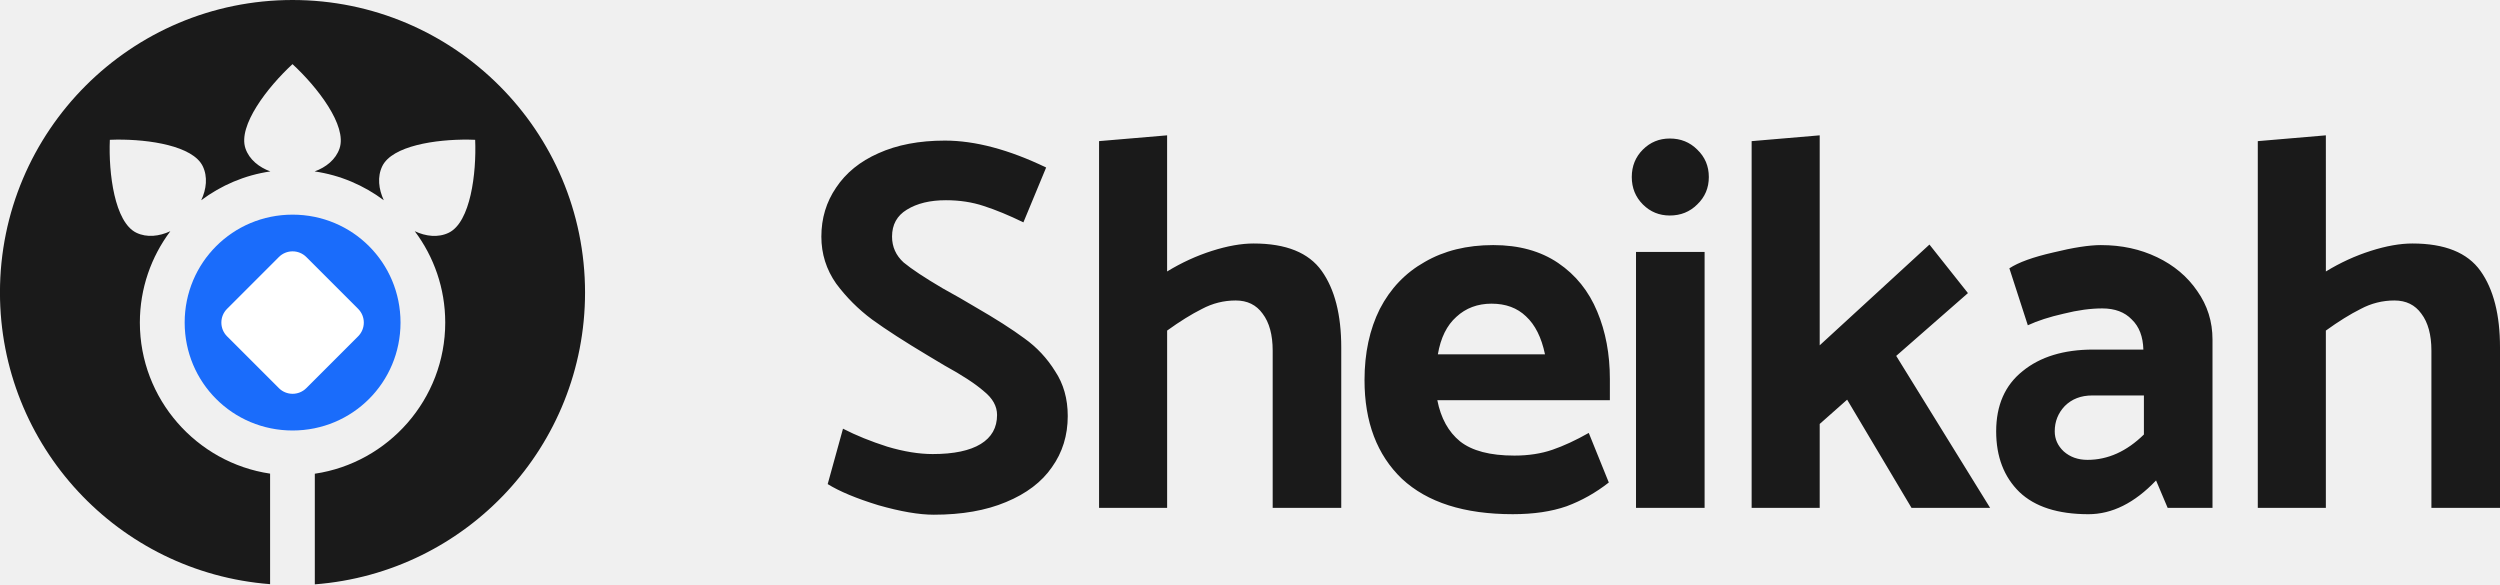
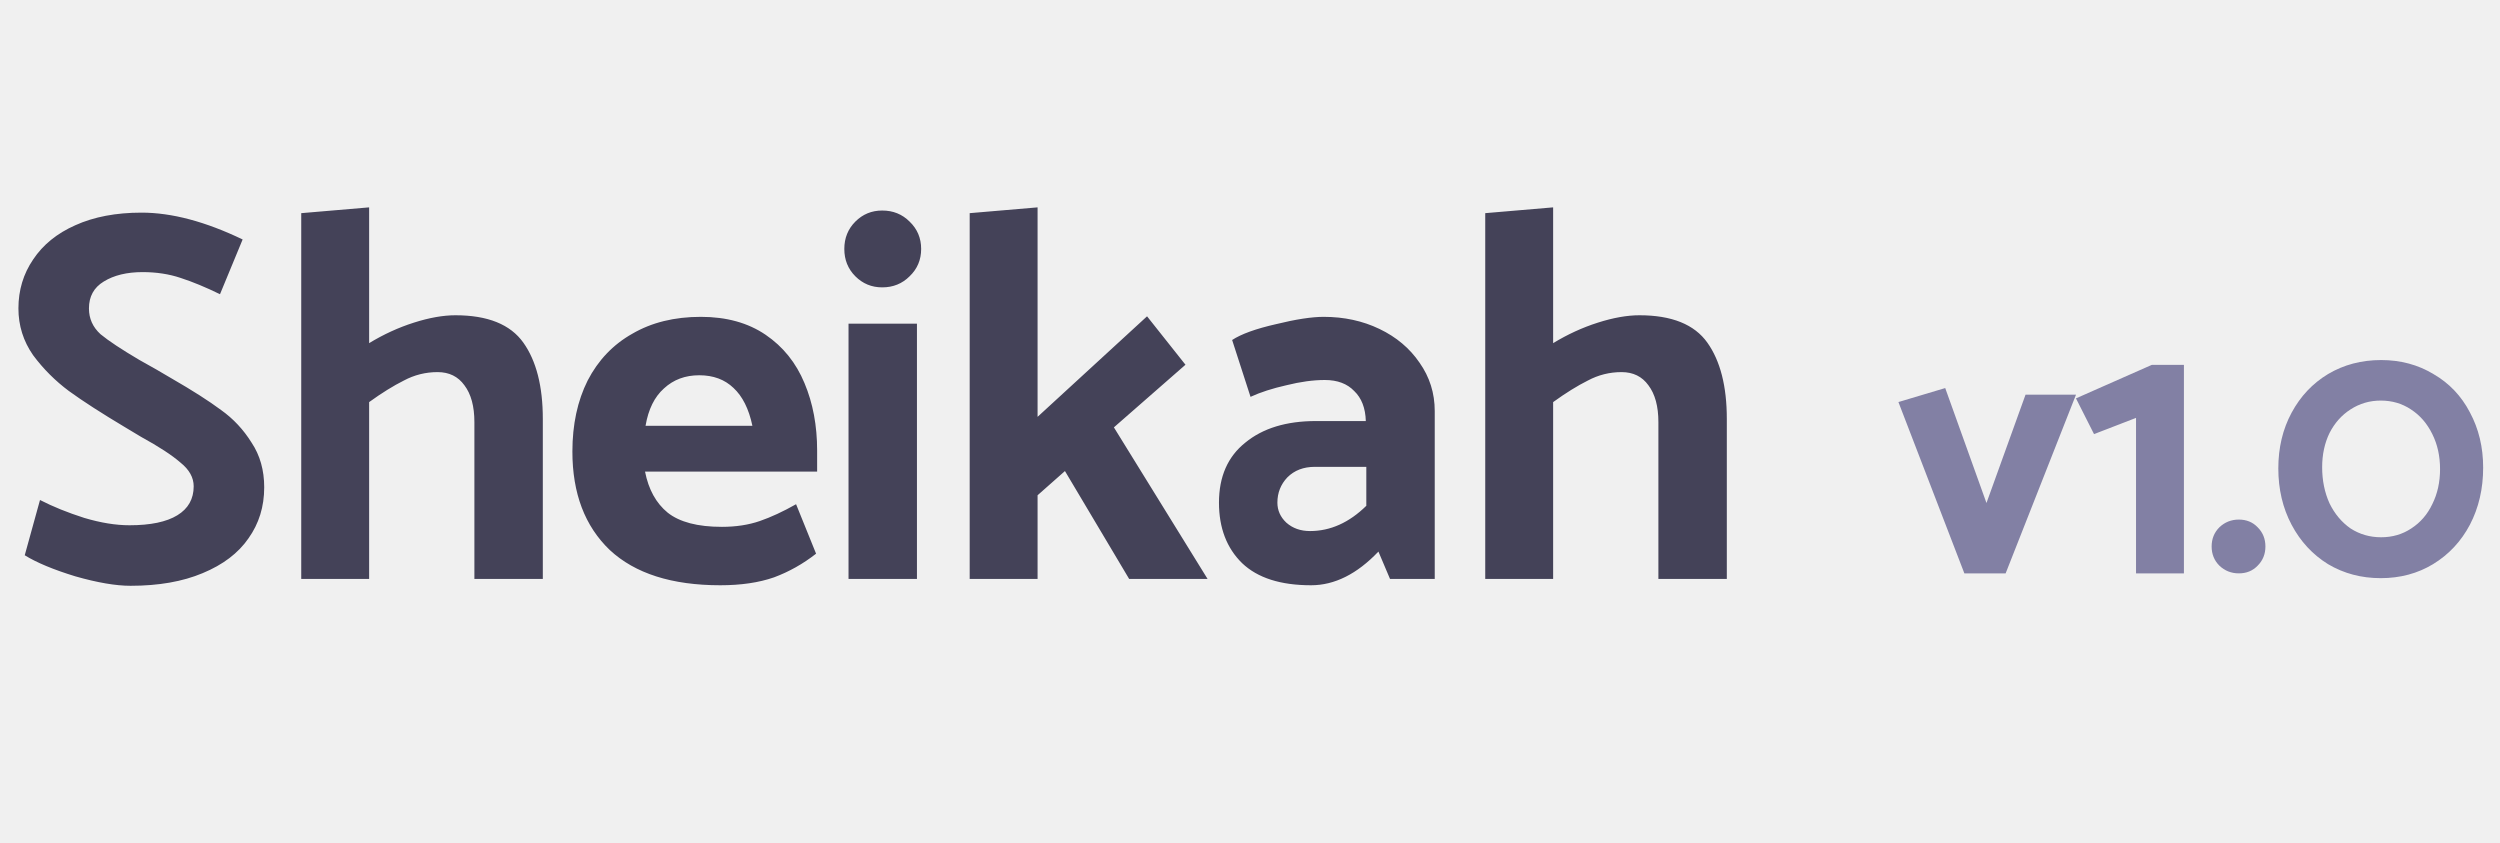
- <svg xmlns="http://www.w3.org/2000/svg" width="34.09mm" height="7.968mm" viewBox="0 0 34.09 7.968" version="1.1" id="svg9684">
-   <defs id="defs9678" />
-   <g id="layer1" transform="translate(-39.15817,-85.12927)">
-     <g id="g4349" transform="matrix(1.267601,0,0,1.267601,32.15534,63.20992)" style="display:inline;stroke-width:0.789">
-       <path style="font-style:normal;font-variant:normal;font-weight:600;font-stretch:normal;font-size:5.676px;line-height:1;font-family:'Titillium Web';-inkscape-font-specification:'Titillium Web Semi-Bold';text-align:end;letter-spacing:-0.176px;word-spacing:0px;text-anchor:end;fill:#1a1a1a;fill-opacity:1;stroke:none;stroke-width:0.603" d="M 60.15,6.975 56.643,7.273 V 26.174 h 3.508 v -9.137 c 0.653,-0.471 1.251,-0.843 1.795,-1.115 0.544,-0.29 1.124,-0.436 1.74,-0.436 0.598,0 1.06,0.226 1.387,0.68 0.344,0.453 0.518,1.089 0.518,1.904 v 8.104 H 69.125 V 17.906 c 0,-1.686 -0.337,-3.001 -1.008,-3.943 -0.671,-0.943 -1.84,-1.414 -3.508,-1.414 -0.635,0 -1.351,0.127 -2.148,0.381 -0.798,0.254 -1.567,0.607 -2.311,1.061 z m 33.633,0 -3.508,0.299 V 26.174 h 3.508 v -4.324 l 1.414,-1.252 3.318,5.576 h 4.051 l -4.84,-7.832 3.697,-3.236 -1.984,-2.502 -5.656,5.193 z m 26.086,0 -3.508,0.299 V 26.174 h 3.508 v -9.137 c 0.653,-0.471 1.251,-0.843 1.795,-1.115 0.544,-0.29 1.124,-0.436 1.74,-0.436 0.598,0 1.06,0.226 1.387,0.68 0.344,0.453 0.518,1.089 0.518,1.904 v 8.104 h 3.535 V 17.906 c 0,-1.686 -0.335,-3.001 -1.006,-3.943 -0.671,-0.943 -1.84,-1.414 -3.508,-1.414 -0.635,0 -1.351,0.127 -2.148,0.381 -0.798,0.254 -1.569,0.607 -2.312,1.061 z M 86.057,7.139 c -0.544,0 -1.006,0.19 -1.387,0.57 -0.381,0.381 -0.572,0.852 -0.572,1.414 0,0.562 0.192,1.033 0.572,1.414 0.381,0.381 0.843,0.57 1.387,0.57 0.562,0 1.033,-0.19 1.414,-0.57 0.399,-0.381 0.598,-0.852 0.598,-1.414 0,-0.562 -0.199,-1.033 -0.598,-1.414 C 87.09,7.328 86.619,7.139 86.057,7.139 Z M 48.695,7.246 c -1.323,0 -2.465,0.219 -3.426,0.654 -0.943,0.417 -1.668,1.004 -2.176,1.766 -0.508,0.743 -0.762,1.587 -0.762,2.529 0,0.888 0.254,1.695 0.762,2.42 0.526,0.707 1.143,1.324 1.85,1.85 0.725,0.526 1.694,1.152 2.908,1.877 l 0.816,0.488 c 0.925,0.508 1.604,0.953 2.039,1.334 0.453,0.363 0.68,0.769 0.68,1.223 0,0.653 -0.28,1.152 -0.842,1.496 -0.562,0.344 -1.387,0.518 -2.475,0.518 -0.707,0 -1.488,-0.127 -2.34,-0.381 -0.852,-0.272 -1.612,-0.581 -2.283,-0.926 l -0.789,2.855 c 0.616,0.381 1.487,0.743 2.611,1.088 1.142,0.326 2.094,0.49 2.855,0.49 1.45,0 2.691,-0.217 3.725,-0.652 1.051,-0.435 1.84,-1.034 2.365,-1.795 0.544,-0.761 0.816,-1.642 0.816,-2.639 0,-0.888 -0.217,-1.658 -0.652,-2.311 -0.417,-0.671 -0.944,-1.234 -1.578,-1.688 -0.635,-0.471 -1.485,-1.014 -2.555,-1.631 l -0.789,-0.463 -0.871,-0.488 c -0.925,-0.544 -1.595,-0.988 -2.012,-1.332 -0.399,-0.363 -0.598,-0.808 -0.598,-1.334 0,-0.616 0.254,-1.079 0.762,-1.387 0.526,-0.326 1.196,-0.488 2.012,-0.488 0.707,0 1.359,0.099 1.957,0.299 0.616,0.199 1.296,0.479 2.039,0.842 L 53.916,8.633 C 51.994,7.708 50.254,7.246 48.695,7.246 Z m 28.264,5.385 c -1.36,0 -2.538,0.291 -3.535,0.871 -0.997,0.562 -1.767,1.368 -2.311,2.42 -0.526,1.051 -0.789,2.274 -0.789,3.67 0,2.157 0.643,3.853 1.93,5.086 1.305,1.215 3.209,1.822 5.711,1.822 1.07,0 1.994,-0.136 2.773,-0.408 0.78,-0.29 1.505,-0.699 2.176,-1.225 L 81.881,22.312 c -0.671,0.381 -1.297,0.67 -1.877,0.869 -0.58,0.199 -1.232,0.299 -1.957,0.299 -1.251,0 -2.184,-0.245 -2.801,-0.734 C 74.648,22.257 74.257,21.55 74.076,20.625 h 8.893 v -1.088 c 0,-1.287 -0.217,-2.447 -0.652,-3.48 -0.435,-1.051 -1.105,-1.886 -2.012,-2.502 -0.906,-0.616 -2.022,-0.924 -3.346,-0.924 z m 31.332,0 c -0.616,0 -1.441,0.127 -2.475,0.381 -1.033,0.236 -1.786,0.508 -2.258,0.816 l 0.951,2.936 c 0.508,-0.236 1.124,-0.434 1.85,-0.598 0.725,-0.181 1.386,-0.271 1.984,-0.271 0.653,0 1.161,0.19 1.523,0.57 0.381,0.363 0.58,0.88 0.598,1.551 h -2.582 c -1.523,0 -2.738,0.372 -3.645,1.115 -0.906,0.725 -1.359,1.758 -1.359,3.1 0,1.305 0.4,2.347 1.197,3.127 0.798,0.761 1.983,1.143 3.561,1.143 1.215,0 2.377,-0.58 3.482,-1.74 l 0.598,1.414 h 2.311 v -8.676 c 0,-0.925 -0.261,-1.759 -0.787,-2.502 -0.508,-0.743 -1.198,-1.323 -2.068,-1.74 -0.87,-0.417 -1.829,-0.625 -2.881,-0.625 z m -23.975,0.354 v 13.189 h 3.535 V 12.984 Z m -7.439,2.666 c 0.725,0 1.314,0.217 1.768,0.652 0.471,0.435 0.799,1.087 0.98,1.957 h -5.521 c 0.145,-0.852 0.464,-1.495 0.953,-1.93 0.489,-0.453 1.095,-0.68 1.82,-0.68 z m 30.951,4.73 h 2.664 v 2.012 c -0.888,0.87 -1.857,1.307 -2.908,1.307 -0.489,0 -0.898,-0.145 -1.225,-0.436 -0.308,-0.29 -0.463,-0.634 -0.463,-1.033 0,-0.508 0.173,-0.942 0.518,-1.305 0.363,-0.363 0.834,-0.545 1.414,-0.545 z" transform="matrix(0.2087277,0,0,0.2087277,5.524473,17.29199)" id="text819" />
-       <g id="g3837" style="stroke-width:0.789">
-         <path style="fill:#1a1a1a;fill-opacity:1;stroke:none;stroke-width:0.51;stroke-linecap:round;stroke-linejoin:round;stroke-miterlimit:4;stroke-dasharray:none;stroke-opacity:1" d="m 8.672,17.292 a 3.148,3.148 0 0 0 -3.148,3.148 3.148,3.148 0 0 0 2.906,3.136 V 22.387 C 7.64,22.27 7.029,21.585 7.029,20.762 c -2e-7,-0.368 0.122,-0.708 0.328,-0.983 -0.118,0.055 -0.252,0.072 -0.367,0.016 C 6.758,19.681 6.691,19.159 6.706,18.796 c 0.023,-9.32e-4 0.046,-0.002 0.07,-0.002 0.357,-0.004 0.823,0.068 0.929,0.285 0.056,0.114 0.04,0.249 -0.016,0.367 0.214,-0.16 0.468,-0.27 0.744,-0.31 -0.121,-0.044 -0.227,-0.127 -0.268,-0.247 -0.084,-0.245 0.239,-0.661 0.506,-0.907 0.267,0.246 0.59,0.662 0.506,0.907 -0.041,0.12 -0.146,0.203 -0.268,0.247 0.276,0.04 0.53,0.15 0.744,0.31 -0.055,-0.118 -0.072,-0.252 -0.016,-0.367 0.107,-0.218 0.572,-0.289 0.929,-0.285 0.024,2.57e-4 0.047,9e-4 0.07,0.002 0.015,0.363 -0.051,0.885 -0.283,0.999 -0.114,0.056 -0.249,0.04 -0.367,-0.016 0.206,0.274 0.328,0.615 0.328,0.983 0,0.823 -0.611,1.509 -1.403,1.626 v 1.19 a 3.148,3.148 0 0 0 2.907,-3.138 3.148,3.148 0 0 0 -3.148,-3.148 z" id="path3830" />
-         <path style="fill:#1a6cfb;fill-opacity:1;stroke:none;stroke-width:0.51;stroke-linecap:round;stroke-linejoin:round;stroke-miterlimit:4;stroke-dasharray:none;stroke-opacity:1" d="m 8.672,19.601 c -0.644,0 -1.161,0.517 -1.161,1.161 2e-7,0.644 0.517,1.161 1.161,1.161 0.644,0 1.161,-0.517 1.161,-1.161 0,-0.644 -0.517,-1.161 -1.161,-1.161 z" id="path3828" />
-         <rect style="opacity:1;fill:#ffffff;fill-opacity:1;stroke:none;stroke-width:0.209;stroke-linecap:round;stroke-linejoin:miter;stroke-miterlimit:4;stroke-dasharray:0.209, 0.209;stroke-dashoffset:0;stroke-opacity:1;paint-order:markers fill stroke" id="rect3832" width="1.206" height="1.206" x="20.21" y="7.946" transform="rotate(45)" ry="0.209" rx="0.209" />
-       </g>
-     </g>
-   </g>
+ <svg xmlns="http://www.w3.org/2000/svg" width="95" height="32" viewBox="0 0 95 32" fill="none">
+   <path d="M0.94 21.1C1.393 21.38 2.033 21.647 2.86 21.9C3.7 22.14 4.4 22.26 4.96 22.26C6.027 22.26 6.94 22.1 7.7 21.78C8.473 21.46 9.053 21.02 9.44 20.46C9.84 19.9 10.04 19.253 10.04 18.52C10.04 17.867 9.88 17.3 9.56 16.82C9.253 16.327 8.867 15.913 8.4 15.58C7.933 15.233 7.307 14.833 6.52 14.38L5.94 14.04L5.3 13.68C4.62 13.28 4.127 12.953 3.82 12.7C3.527 12.433 3.38 12.107 3.38 11.72C3.38 11.267 3.567 10.927 3.94 10.7C4.327 10.46 4.82 10.34 5.42 10.34C5.94 10.34 6.42 10.413 6.86 10.56C7.313 10.707 7.813 10.913 8.36 11.18L9.22 9.1C7.807 8.42 6.527 8.08 5.38 8.08C4.407 8.08 3.567 8.24 2.86 8.56C2.167 8.867 1.633 9.3 1.26 9.86C0.887 10.407 0.7 11.027 0.7 11.72C0.7 12.373 0.887 12.967 1.26 13.5C1.647 14.02 2.1 14.473 2.62 14.86C3.153 15.247 3.867 15.707 4.76 16.24L5.36 16.6C6.04 16.973 6.54 17.3 6.86 17.58C7.193 17.847 7.36 18.147 7.36 18.48C7.36 18.96 7.153 19.327 6.74 19.58C6.327 19.833 5.72 19.96 4.92 19.96C4.4 19.96 3.827 19.867 3.2 19.68C2.573 19.48 2.013 19.253 1.52 19L0.94 21.1ZM17.307 11.98C18.534 11.98 19.393 12.327 19.887 13.02C20.38 13.713 20.627 14.68 20.627 15.92V22H18.027V16.04C18.027 15.44 17.9 14.973 17.647 14.64C17.407 14.307 17.067 14.14 16.627 14.14C16.174 14.14 15.747 14.247 15.347 14.46C14.947 14.66 14.507 14.933 14.027 15.28V22H11.447V8.1L14.027 7.88V13.04C14.573 12.707 15.14 12.447 15.727 12.26C16.314 12.073 16.84 11.98 17.307 11.98ZM31.051 17.12C31.051 16.173 30.891 15.32 30.571 14.56C30.251 13.787 29.757 13.173 29.091 12.72C28.424 12.267 27.604 12.04 26.631 12.04C25.631 12.04 24.764 12.253 24.031 12.68C23.297 13.093 22.731 13.687 22.331 14.46C21.944 15.233 21.751 16.133 21.751 17.16C21.751 18.747 22.224 19.993 23.171 20.9C24.131 21.793 25.531 22.24 27.371 22.24C28.157 22.24 28.837 22.14 29.411 21.94C29.984 21.727 30.517 21.427 31.011 21.04L30.251 19.16C29.757 19.44 29.297 19.653 28.871 19.8C28.444 19.947 27.964 20.02 27.431 20.02C26.511 20.02 25.824 19.84 25.371 19.48C24.931 19.12 24.644 18.6 24.511 17.92H31.051V17.12ZM24.531 16.18C24.637 15.553 24.871 15.08 25.231 14.76C25.591 14.427 26.037 14.26 26.571 14.26C27.104 14.26 27.537 14.42 27.871 14.74C28.217 15.06 28.457 15.54 28.591 16.18H24.531ZM33.524 10.92C33.937 10.92 34.284 10.78 34.564 10.5C34.857 10.22 35.004 9.873 35.004 9.46C35.004 9.047 34.857 8.7 34.564 8.42C34.284 8.14 33.937 8 33.524 8C33.124 8 32.784 8.14 32.504 8.42C32.224 8.7 32.084 9.047 32.084 9.46C32.084 9.873 32.224 10.22 32.504 10.5C32.784 10.78 33.124 10.92 33.524 10.92ZM34.844 22V12.3H32.244V22H34.844ZM39.428 22V18.82L40.468 17.9L42.908 22H45.888L42.328 16.24L45.048 13.86L43.588 12.02L39.428 15.84V7.88L36.848 8.1V22H39.428ZM47.52 15.08C47.894 14.907 48.347 14.76 48.88 14.64C49.414 14.507 49.901 14.44 50.34 14.44C50.821 14.44 51.194 14.58 51.461 14.86C51.74 15.127 51.887 15.507 51.901 16H50.001C48.88 16 47.987 16.273 47.321 16.82C46.654 17.353 46.321 18.113 46.321 19.1C46.321 20.06 46.614 20.827 47.2 21.4C47.787 21.96 48.66 22.24 49.821 22.24C50.714 22.24 51.567 21.813 52.38 20.96L52.821 22H54.52V15.62C54.52 14.94 54.327 14.327 53.941 13.78C53.567 13.233 53.06 12.807 52.42 12.5C51.781 12.193 51.074 12.04 50.3 12.04C49.847 12.04 49.24 12.133 48.48 12.32C47.721 12.493 47.167 12.693 46.821 12.92L47.52 15.08ZM48.541 19.1C48.541 18.727 48.667 18.407 48.92 18.14C49.187 17.873 49.534 17.74 49.961 17.74H51.92V19.22C51.267 19.86 50.554 20.18 49.781 20.18C49.42 20.18 49.12 20.073 48.88 19.86C48.654 19.647 48.541 19.393 48.541 19.1ZM62.299 11.98C63.526 11.98 64.386 12.327 64.879 13.02C65.372 13.713 65.619 14.68 65.619 15.92V22H63.019V16.04C63.019 15.44 62.892 14.973 62.639 14.64C62.399 14.307 62.059 14.14 61.619 14.14C61.166 14.14 60.739 14.247 60.339 14.46C59.939 14.66 59.499 14.933 59.019 15.28V22H56.439V8.1L59.019 7.88V13.04C59.566 12.707 60.132 12.447 60.719 12.26C61.306 12.073 61.832 11.98 62.299 11.98Z" fill="#444258" />
+   <path d="M76.214 21.788L78.888 14.998H76.97L75.486 19.114L73.918 14.746L72.14 15.278L74.646 21.788H76.214ZM82.989 21.788V13.864H81.771L78.887 15.138L79.573 16.496L81.169 15.88V21.788H82.989ZM85.078 21.788C85.367 21.788 85.605 21.69 85.792 21.494C85.988 21.298 86.086 21.055 86.086 20.766C86.086 20.477 85.988 20.234 85.792 20.038C85.605 19.842 85.367 19.744 85.078 19.744C84.788 19.744 84.541 19.842 84.336 20.038C84.14 20.234 84.042 20.477 84.042 20.766C84.042 21.055 84.14 21.298 84.336 21.494C84.541 21.69 84.788 21.788 85.078 21.788ZM86.576 17.798C86.576 18.591 86.744 19.305 87.08 19.94C87.416 20.575 87.878 21.074 88.466 21.438C89.064 21.793 89.731 21.97 90.468 21.97C91.206 21.97 91.868 21.793 92.456 21.438C93.054 21.074 93.52 20.575 93.856 19.94C94.192 19.296 94.36 18.573 94.36 17.77C94.36 16.995 94.192 16.295 93.856 15.67C93.53 15.044 93.068 14.559 92.47 14.214C91.882 13.859 91.22 13.682 90.482 13.682C89.736 13.682 89.064 13.859 88.466 14.214C87.878 14.569 87.416 15.059 87.08 15.684C86.744 16.309 86.576 17.014 86.576 17.798ZM88.242 17.756C88.242 17.27 88.336 16.837 88.522 16.454C88.718 16.071 88.984 15.773 89.32 15.558C89.666 15.334 90.048 15.222 90.468 15.222C90.898 15.222 91.28 15.334 91.616 15.558C91.962 15.782 92.232 16.095 92.428 16.496C92.624 16.888 92.722 17.331 92.722 17.826C92.722 18.32 92.624 18.764 92.428 19.156C92.242 19.548 91.976 19.856 91.63 20.08C91.294 20.304 90.912 20.416 90.482 20.416C90.053 20.416 89.666 20.304 89.32 20.08C88.984 19.846 88.718 19.529 88.522 19.128C88.336 18.717 88.242 18.26 88.242 17.756Z" fill="#8280A4" />
</svg>
